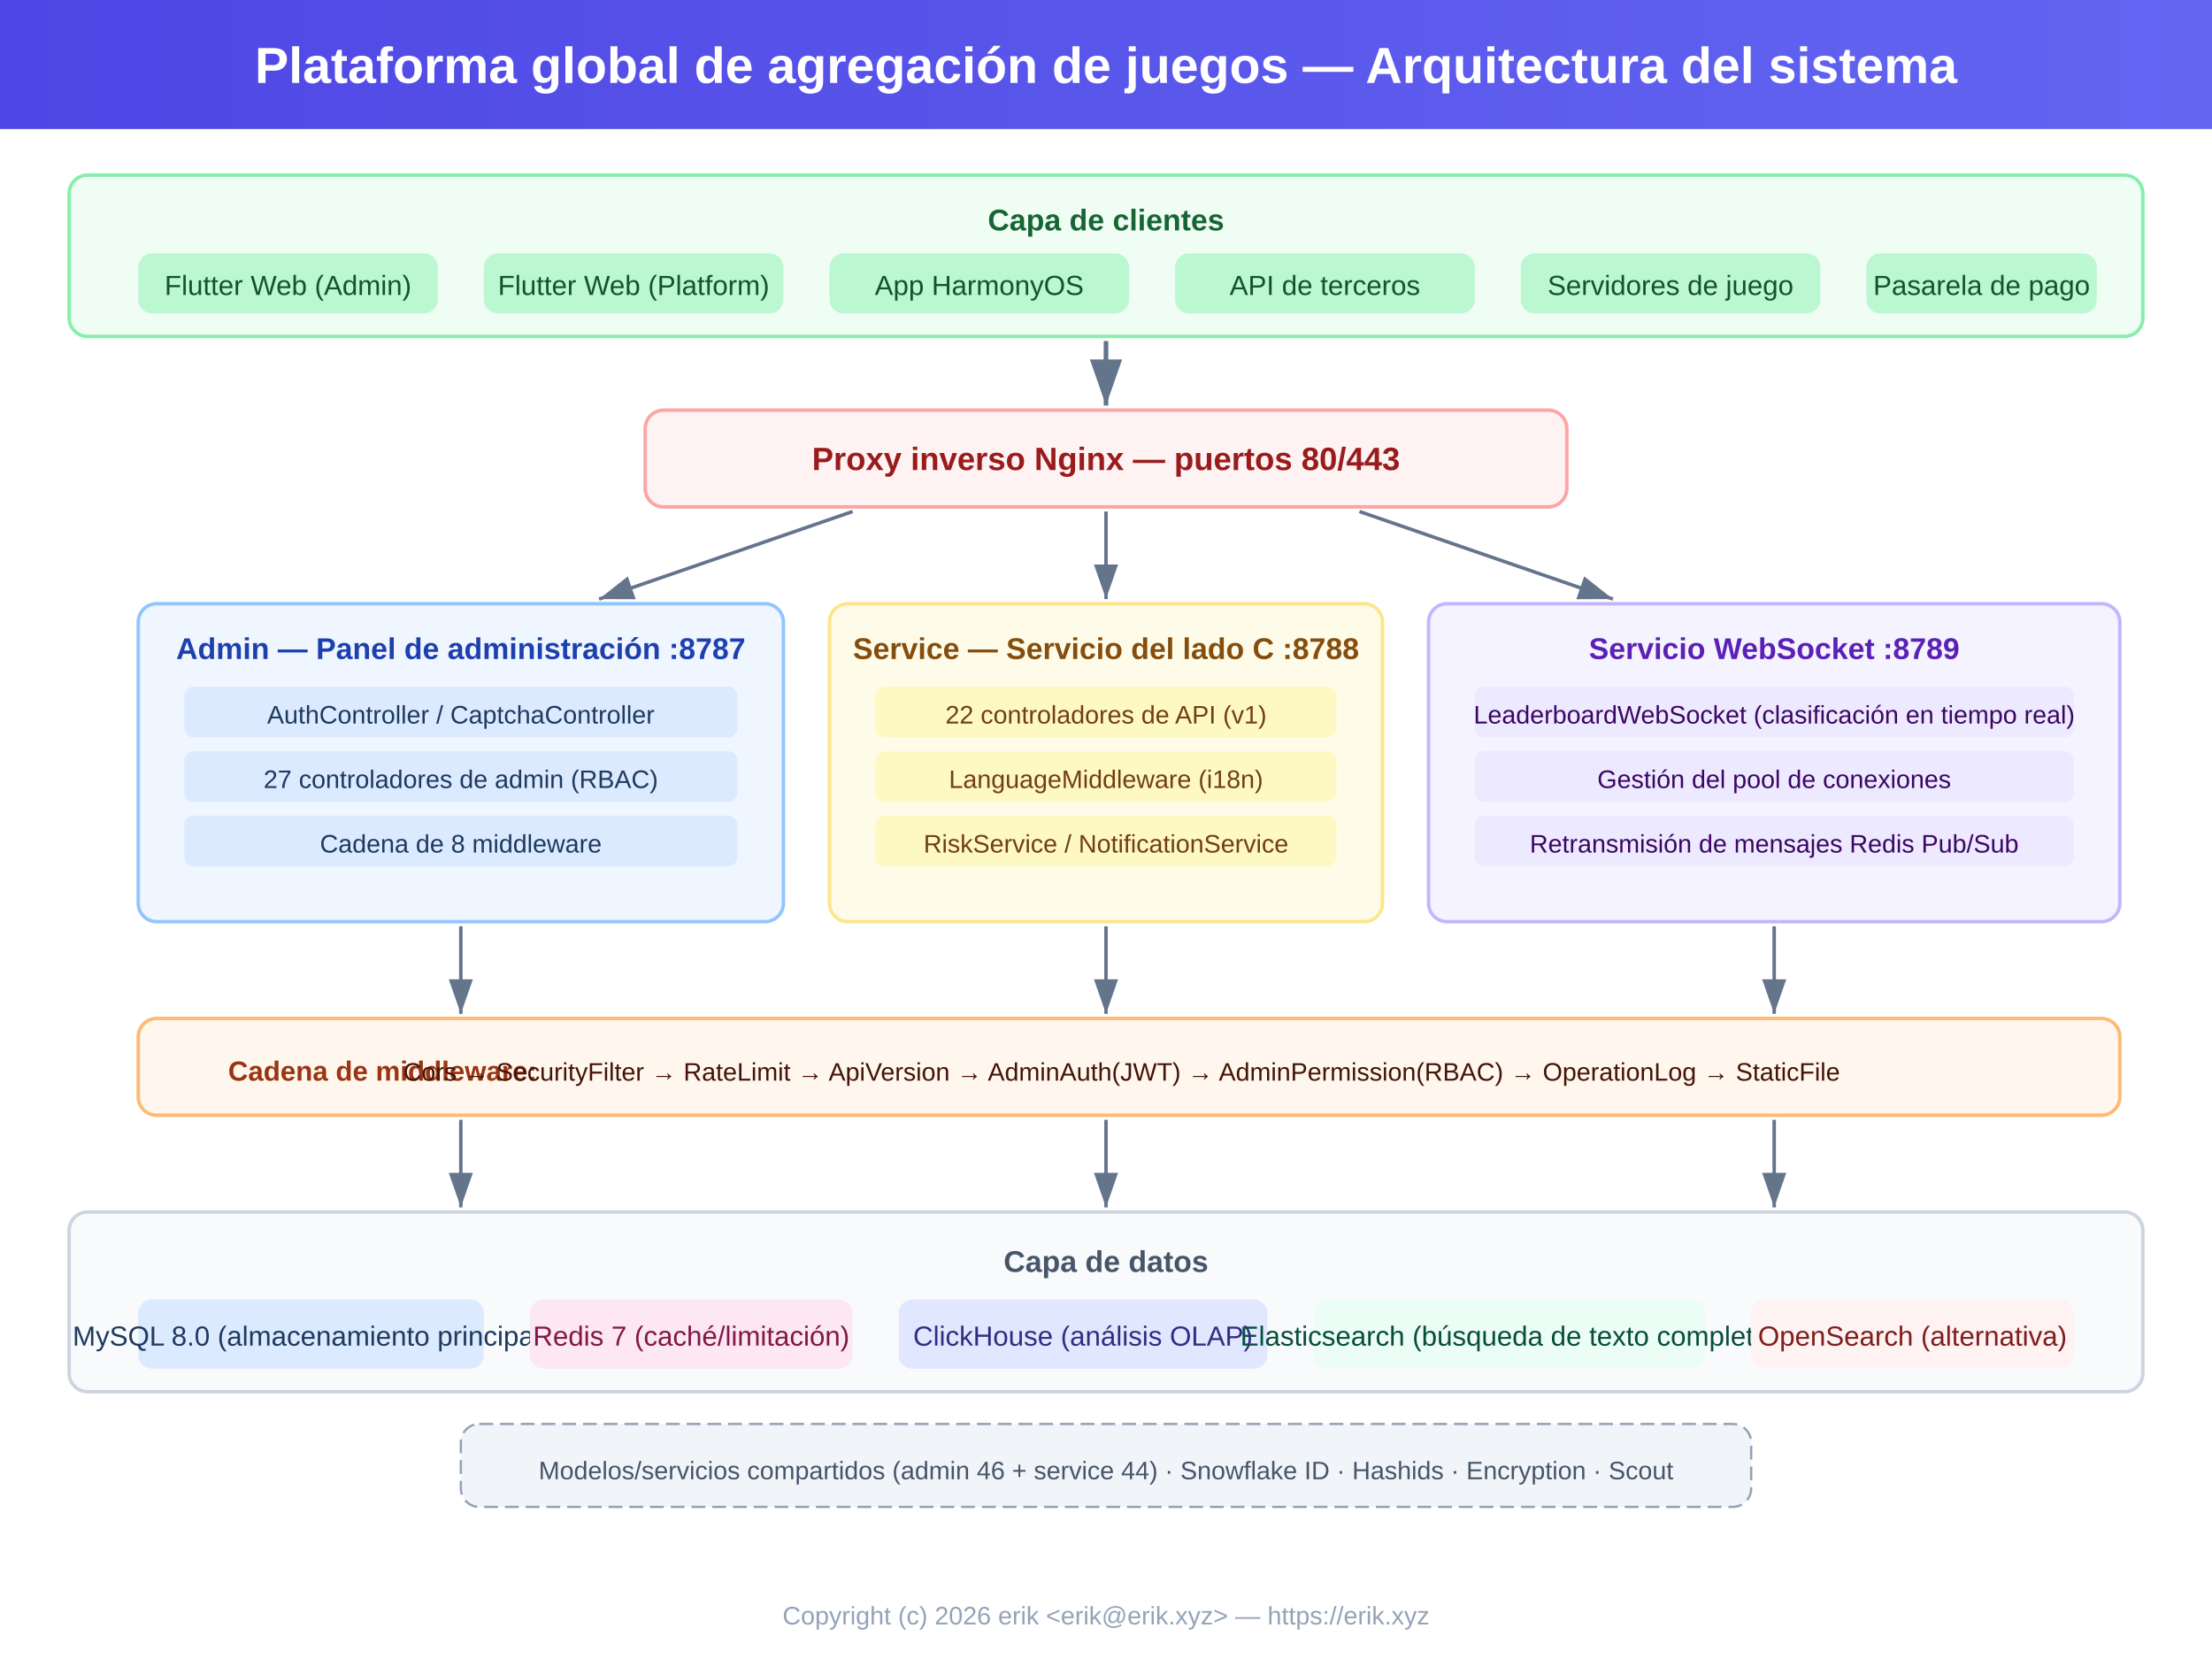
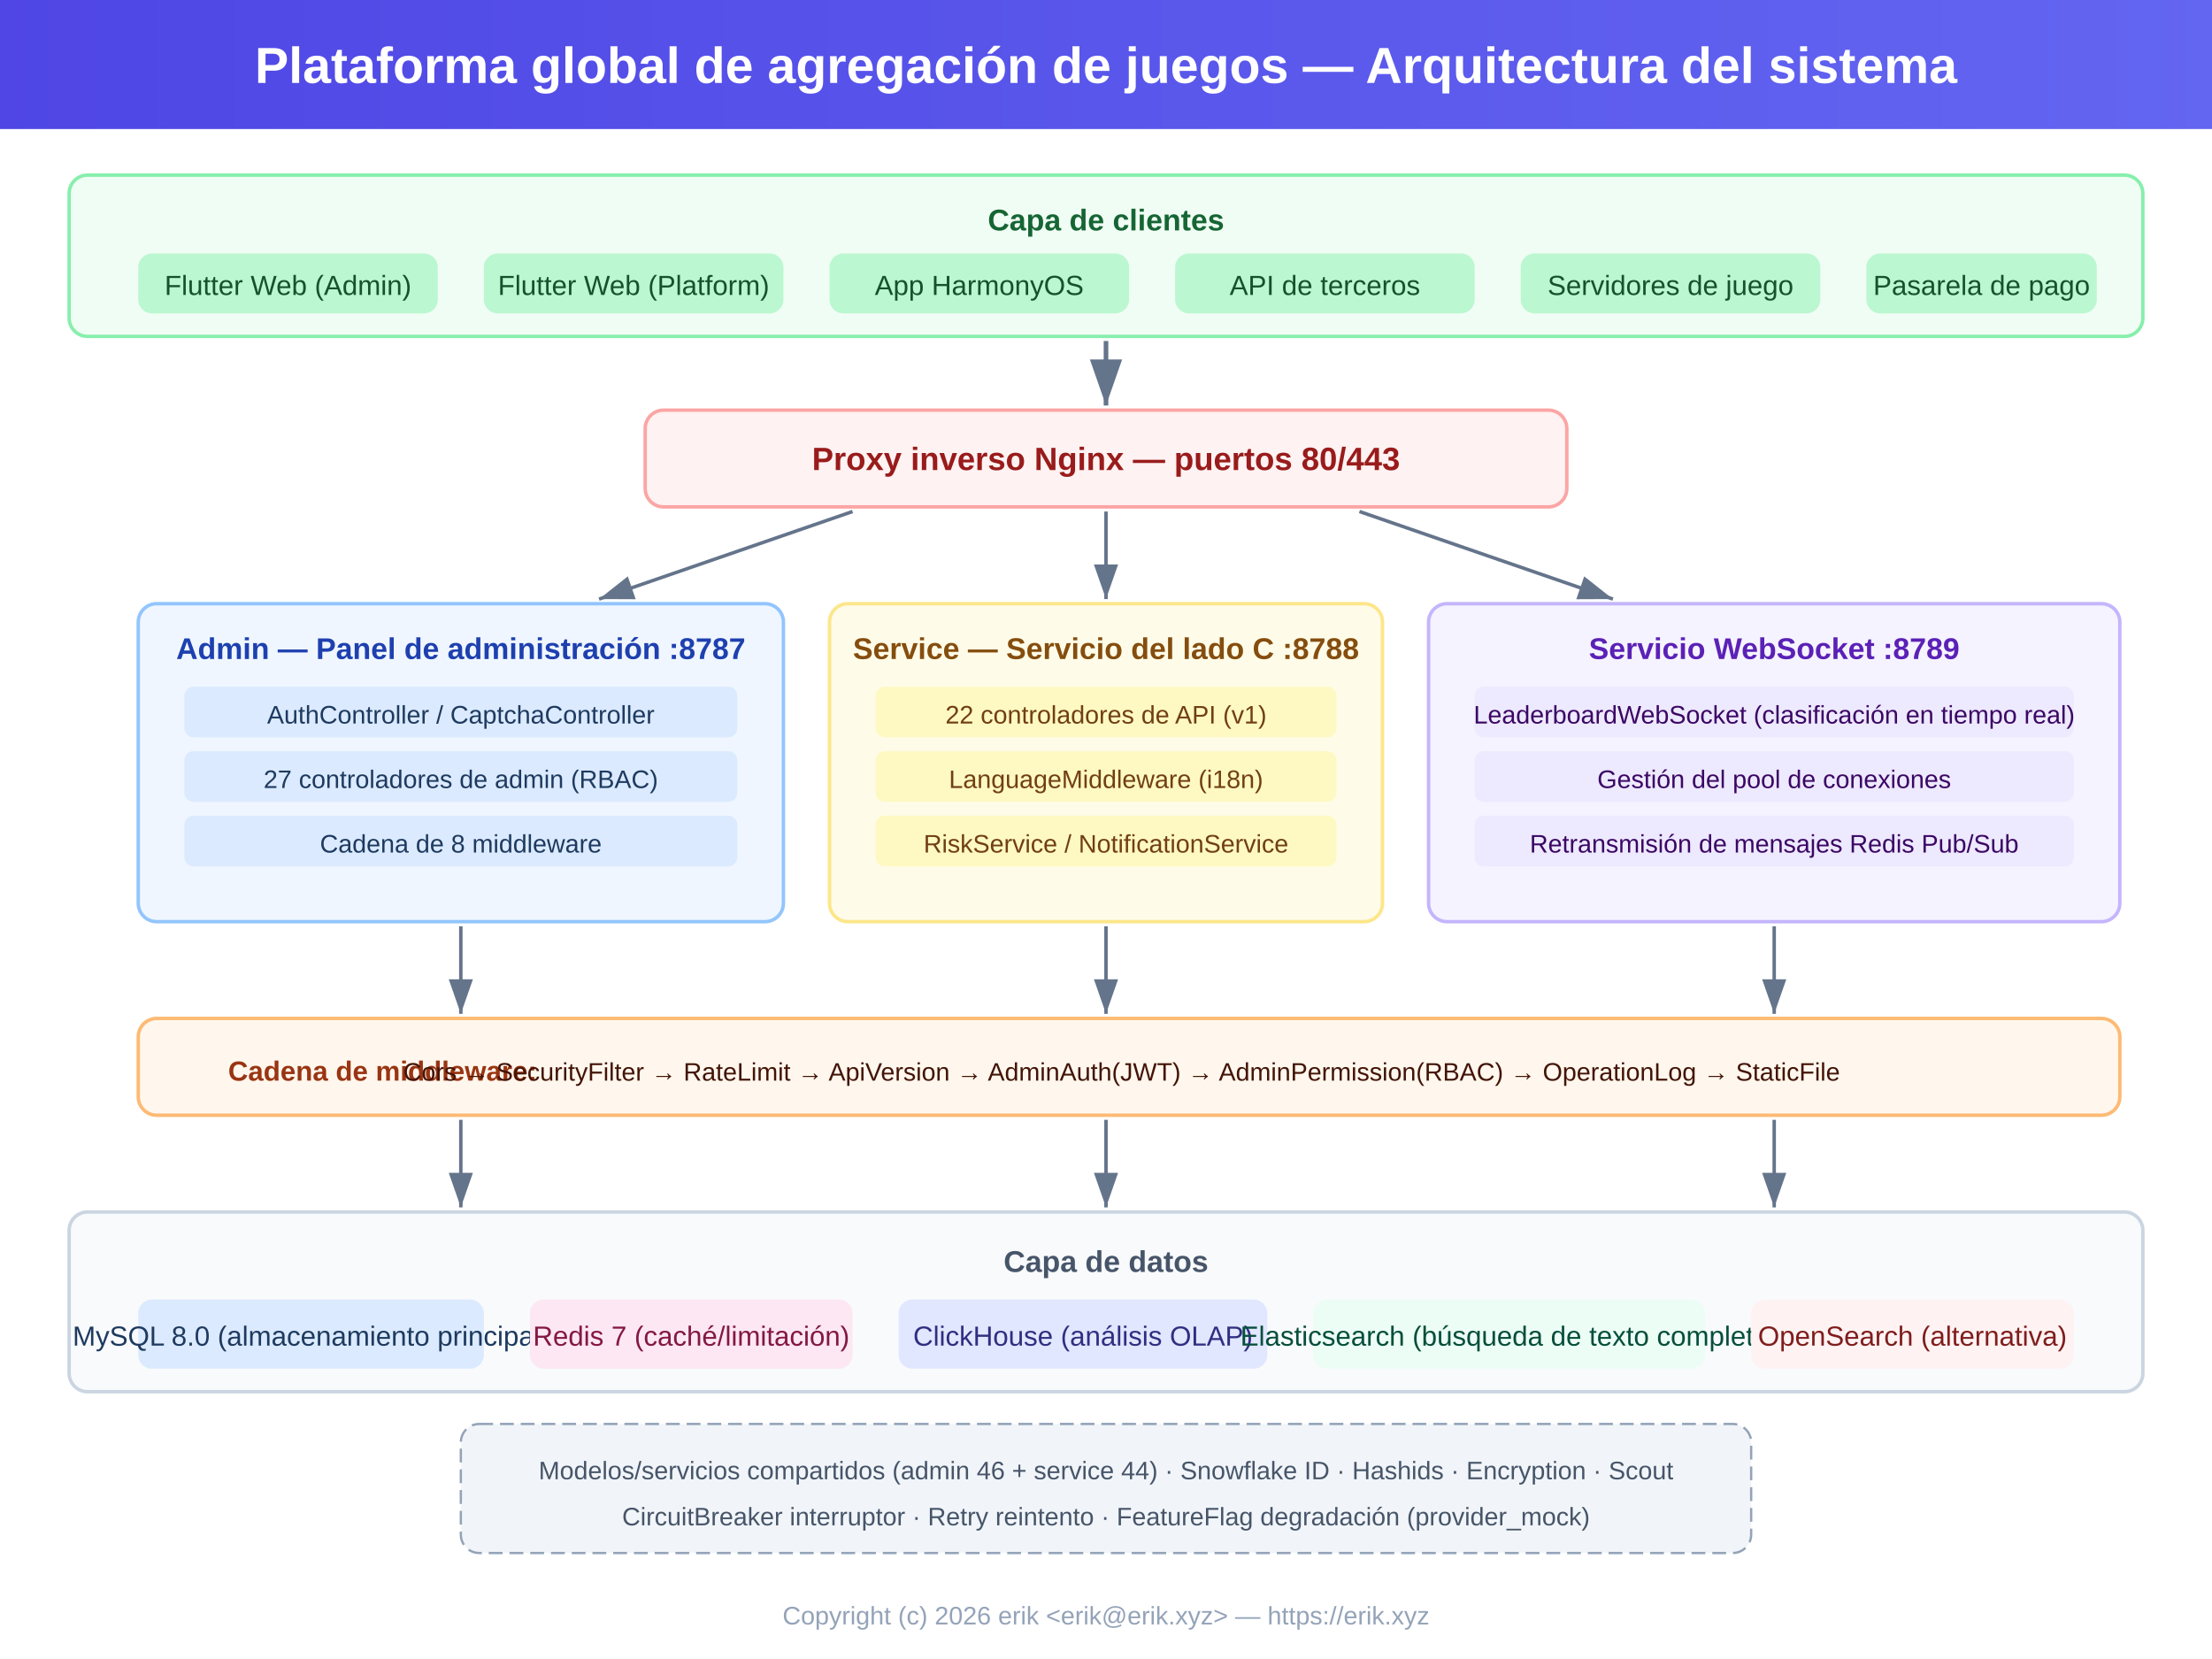
<svg xmlns="http://www.w3.org/2000/svg" viewBox="0 0 960 720" font-family="Arial, 'Noto Sans SC', 'Noto Sans', sans-serif">
  <defs>
    <marker id="arrow" markerWidth="10" markerHeight="7" refX="10" refY="3.5" orient="auto">
      <polygon points="0 0, 10 3.5, 0 7" fill="#64748b" />
    </marker>
    <linearGradient id="hdr" x1="0" y1="0" x2="1" y2="0">
      <stop offset="0%" stop-color="#4f46e5" />
      <stop offset="100%" stop-color="#6366f1" />
    </linearGradient>
  </defs>
  <rect width="960" height="720" fill="#ffffff" />
  <rect x="0" y="0" width="960" height="56" fill="url(#hdr)" />
  <text x="480" y="36" text-anchor="middle" fill="#fff" font-size="22" font-weight="bold">Plataforma global de agregación de juegos — Arquitectura del sistema</text>
  <rect x="30" y="76" width="900" height="70" rx="8" fill="#f0fdf4" stroke="#86efac" stroke-width="1.5" />
  <text x="480" y="100" text-anchor="middle" fill="#166534" font-size="13" font-weight="bold">Capa de clientes</text>
  <rect x="60" y="110" width="130" height="26" rx="6" fill="#bbf7d0" />
  <text x="125" y="128" text-anchor="middle" fill="#14532d" font-size="12">Flutter Web (Admin)</text>
  <rect x="210" y="110" width="130" height="26" rx="6" fill="#bbf7d0" />
  <text x="275" y="128" text-anchor="middle" fill="#14532d" font-size="12">Flutter Web (Platform)</text>
  <rect x="360" y="110" width="130" height="26" rx="6" fill="#bbf7d0" />
  <text x="425" y="128" text-anchor="middle" fill="#14532d" font-size="12">App HarmonyOS</text>
  <rect x="510" y="110" width="130" height="26" rx="6" fill="#bbf7d0" />
  <text x="575" y="128" text-anchor="middle" fill="#14532d" font-size="12">API de terceros</text>
  <rect x="660" y="110" width="130" height="26" rx="6" fill="#bbf7d0" />
  <text x="725" y="128" text-anchor="middle" fill="#14532d" font-size="12">Servidores de juego</text>
  <rect x="810" y="110" width="100" height="26" rx="6" fill="#bbf7d0" />
  <text x="860" y="128" text-anchor="middle" fill="#14532d" font-size="12">Pasarela de pago</text>
  <line x1="480" y1="148" x2="480" y2="176" stroke="#64748b" stroke-width="2" marker-end="url(#arrow)" />
  <rect x="280" y="178" width="400" height="42" rx="8" fill="#fef2f2" stroke="#fca5a5" stroke-width="1.5" />
  <text x="480" y="204" text-anchor="middle" fill="#991b1b" font-size="14" font-weight="bold">Proxy inverso Nginx — puertos 80/443</text>
  <line x1="370" y1="222" x2="260" y2="260" stroke="#64748b" stroke-width="1.5" marker-end="url(#arrow)" />
  <line x1="480" y1="222" x2="480" y2="260" stroke="#64748b" stroke-width="1.5" marker-end="url(#arrow)" />
  <line x1="590" y1="222" x2="700" y2="260" stroke="#64748b" stroke-width="1.5" marker-end="url(#arrow)" />
  <rect x="60" y="262" width="280" height="138" rx="8" fill="#eff6ff" stroke="#93c5fd" stroke-width="1.5" />
  <text x="200" y="286" text-anchor="middle" fill="#1e40af" font-size="13" font-weight="bold">Admin — Panel de administración :8787</text>
  <rect x="80" y="298" width="240" height="22" rx="4" fill="#dbeafe" />
  <text x="200" y="314" text-anchor="middle" fill="#1e3a5f" font-size="11">AuthController / CaptchaController</text>
  <rect x="80" y="326" width="240" height="22" rx="4" fill="#dbeafe" />
  <text x="200" y="342" text-anchor="middle" fill="#1e3a5f" font-size="11">27 controladores de admin (RBAC)</text>
  <rect x="80" y="354" width="240" height="22" rx="4" fill="#dbeafe" />
  <text x="200" y="370" text-anchor="middle" fill="#1e3a5f" font-size="11">Cadena de 8 middleware</text>
  <rect x="360" y="262" width="240" height="138" rx="8" fill="#fefce8" stroke="#fde68a" stroke-width="1.5" />
  <text x="480" y="286" text-anchor="middle" fill="#854d0e" font-size="13" font-weight="bold">Service — Servicio del lado C :8788</text>
  <rect x="380" y="298" width="200" height="22" rx="4" fill="#fef9c3" />
  <text x="480" y="314" text-anchor="middle" fill="#713f12" font-size="11">22 controladores de API (v1)</text>
  <rect x="380" y="326" width="200" height="22" rx="4" fill="#fef9c3" />
  <text x="480" y="342" text-anchor="middle" fill="#713f12" font-size="11">LanguageMiddleware (i18n)</text>
  <rect x="380" y="354" width="200" height="22" rx="4" fill="#fef9c3" />
  <text x="480" y="370" text-anchor="middle" fill="#713f12" font-size="11">RiskService / NotificationService</text>
  <rect x="620" y="262" width="300" height="138" rx="8" fill="#f5f3ff" stroke="#c4b5fd" stroke-width="1.5" />
  <text x="770" y="286" text-anchor="middle" fill="#5b21b6" font-size="13" font-weight="bold">Servicio WebSocket :8789</text>
  <rect x="640" y="298" width="260" height="22" rx="4" fill="#ede9fe" />
  <text x="770" y="314" text-anchor="middle" fill="#3b0764" font-size="11">LeaderboardWebSocket (clasificación en tiempo real)</text>
  <rect x="640" y="326" width="260" height="22" rx="4" fill="#ede9fe" />
  <text x="770" y="342" text-anchor="middle" fill="#3b0764" font-size="11">Gestión del pool de conexiones</text>
  <rect x="640" y="354" width="260" height="22" rx="4" fill="#ede9fe" />
  <text x="770" y="370" text-anchor="middle" fill="#3b0764" font-size="11">Retransmisión de mensajes Redis Pub/Sub</text>
  <line x1="200" y1="402" x2="200" y2="440" stroke="#64748b" stroke-width="1.5" marker-end="url(#arrow)" />
  <line x1="480" y1="402" x2="480" y2="440" stroke="#64748b" stroke-width="1.5" marker-end="url(#arrow)" />
  <line x1="770" y1="402" x2="770" y2="440" stroke="#64748b" stroke-width="1.5" marker-end="url(#arrow)" />
  <rect x="60" y="442" width="860" height="42" rx="8" fill="#fff7ed" stroke="#fdba74" stroke-width="1.5" />
  <text x="99" y="469" fill="#9a3412" font-size="12" font-weight="bold">Cadena de middleware:</text>
  <text x="175" y="469" fill="#431407" font-size="11">Cors → SecurityFilter → RateLimit → ApiVersion → AdminAuth(JWT) → AdminPermission(RBAC) → OperationLog → StaticFile</text>
  <line x1="200" y1="486" x2="200" y2="524" stroke="#64748b" stroke-width="1.5" marker-end="url(#arrow)" />
  <line x1="480" y1="486" x2="480" y2="524" stroke="#64748b" stroke-width="1.5" marker-end="url(#arrow)" />
  <line x1="770" y1="486" x2="770" y2="524" stroke="#64748b" stroke-width="1.5" marker-end="url(#arrow)" />
  <rect x="30" y="526" width="900" height="78" rx="8" fill="#f8fafc" stroke="#cbd5e1" stroke-width="1.5" />
  <text x="480" y="552" text-anchor="middle" fill="#475569" font-size="13" font-weight="bold">Capa de datos</text>
  <rect x="60" y="564" width="150" height="30" rx="6" fill="#dbeafe" />
  <text x="135" y="584" text-anchor="middle" fill="#1e3a5f" font-size="12">MySQL 8.0 (almacenamiento principal)</text>
  <rect x="230" y="564" width="140" height="30" rx="6" fill="#fce7f3" />
  <text x="300" y="584" text-anchor="middle" fill="#831843" font-size="12">Redis 7 (caché/limitación)</text>
  <rect x="390" y="564" width="160" height="30" rx="6" fill="#e0e7ff" />
  <text x="470" y="584" text-anchor="middle" fill="#312e81" font-size="12">ClickHouse (análisis OLAP)</text>
  <rect x="570" y="564" width="170" height="30" rx="6" fill="#ecfdf5" />
  <text x="655" y="584" text-anchor="middle" fill="#064e3b" font-size="12">Elasticsearch (búsqueda de texto completo)</text>
  <rect x="760" y="564" width="140" height="30" rx="6" fill="#fef2f2" />
  <text x="830" y="584" text-anchor="middle" fill="#7f1d1d" font-size="12">OpenSearch (alternativa)</text>
-   <rect x="200" y="618" width="560" height="36" rx="8" fill="#f1f5f9" stroke="#94a3b8" stroke-width="1" stroke-dasharray="6,3" />
+   <rect x="200" y="618" width="560" height="56" rx="8" fill="#f1f5f9" stroke="#94a3b8" stroke-width="1" stroke-dasharray="6,3" />
  <text x="480" y="642" text-anchor="middle" fill="#475569" font-size="11">Modelos/servicios compartidos (admin 46 + service 44) · Snowflake ID · Hashids · Encryption · Scout</text>
+   <text x="480" y="662" text-anchor="middle" fill="#475569" font-size="11">CircuitBreaker interruptor · Retry reintento · FeatureFlag degradación (provider_mock)</text>
  <text x="480" y="705" text-anchor="middle" fill="#94a3b8" font-size="11">Copyright (c) 2026 erik &lt;erik@erik.xyz&gt; — https://erik.xyz</text>
</svg>
